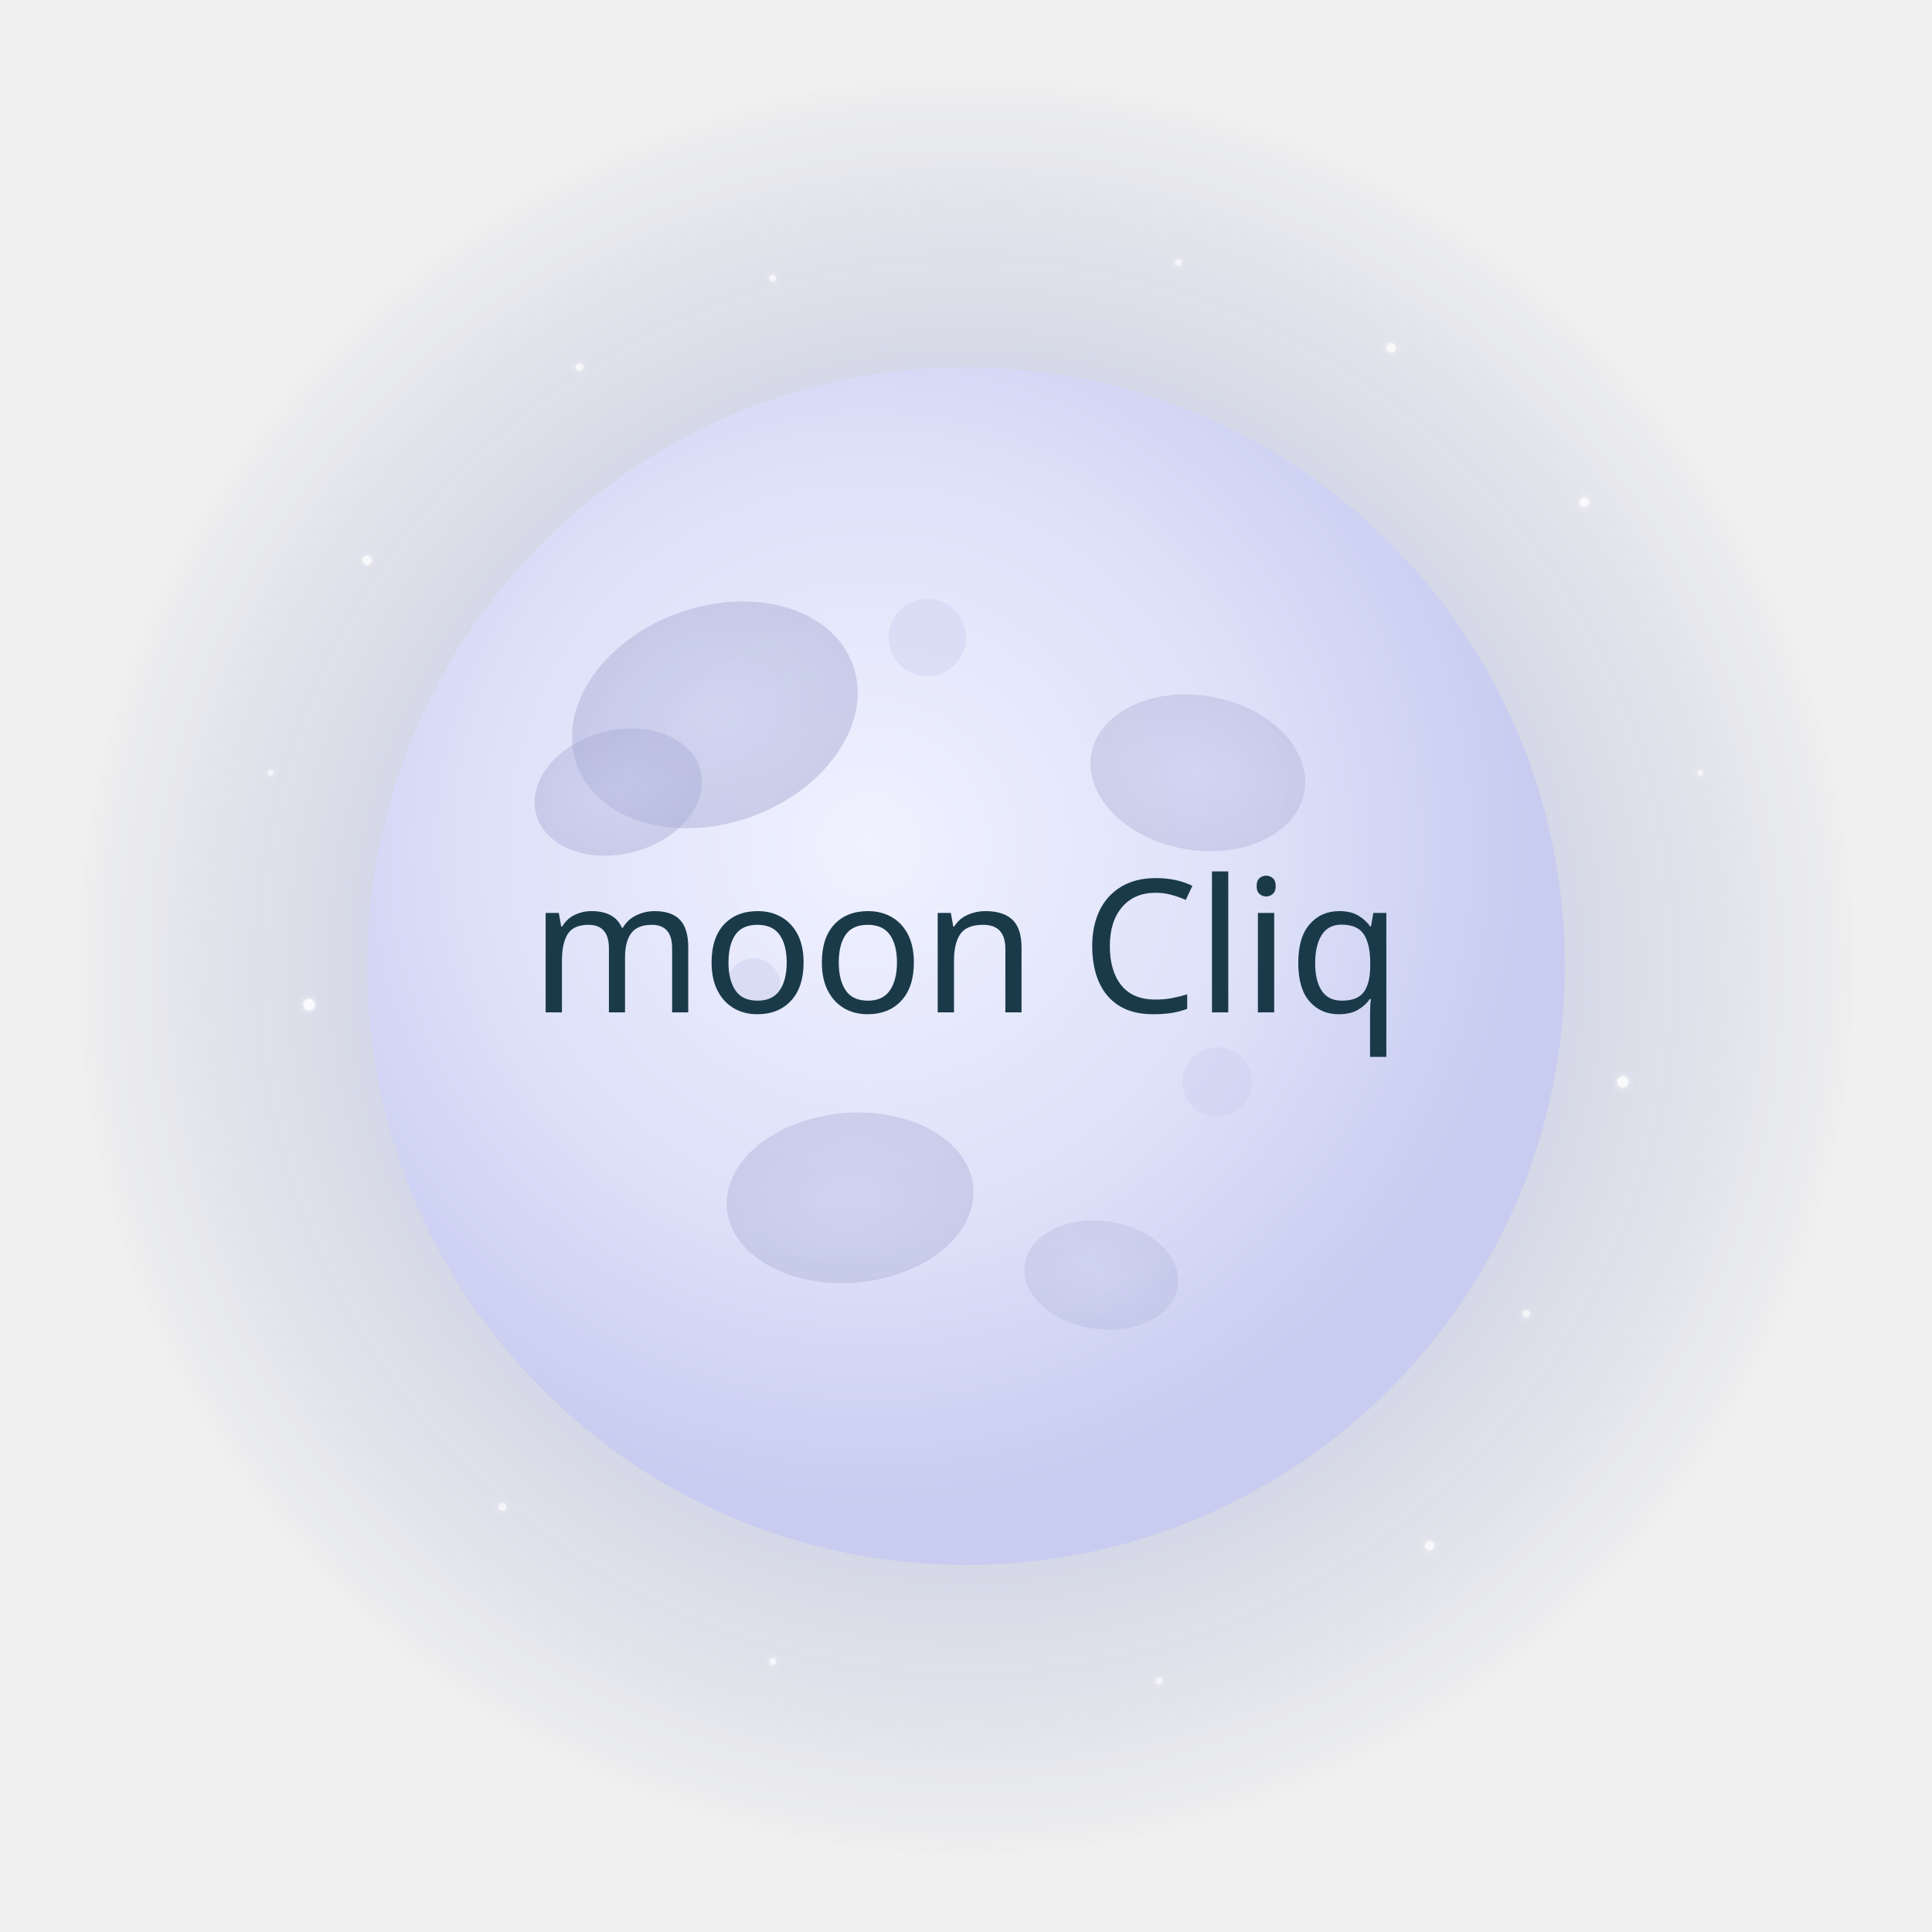
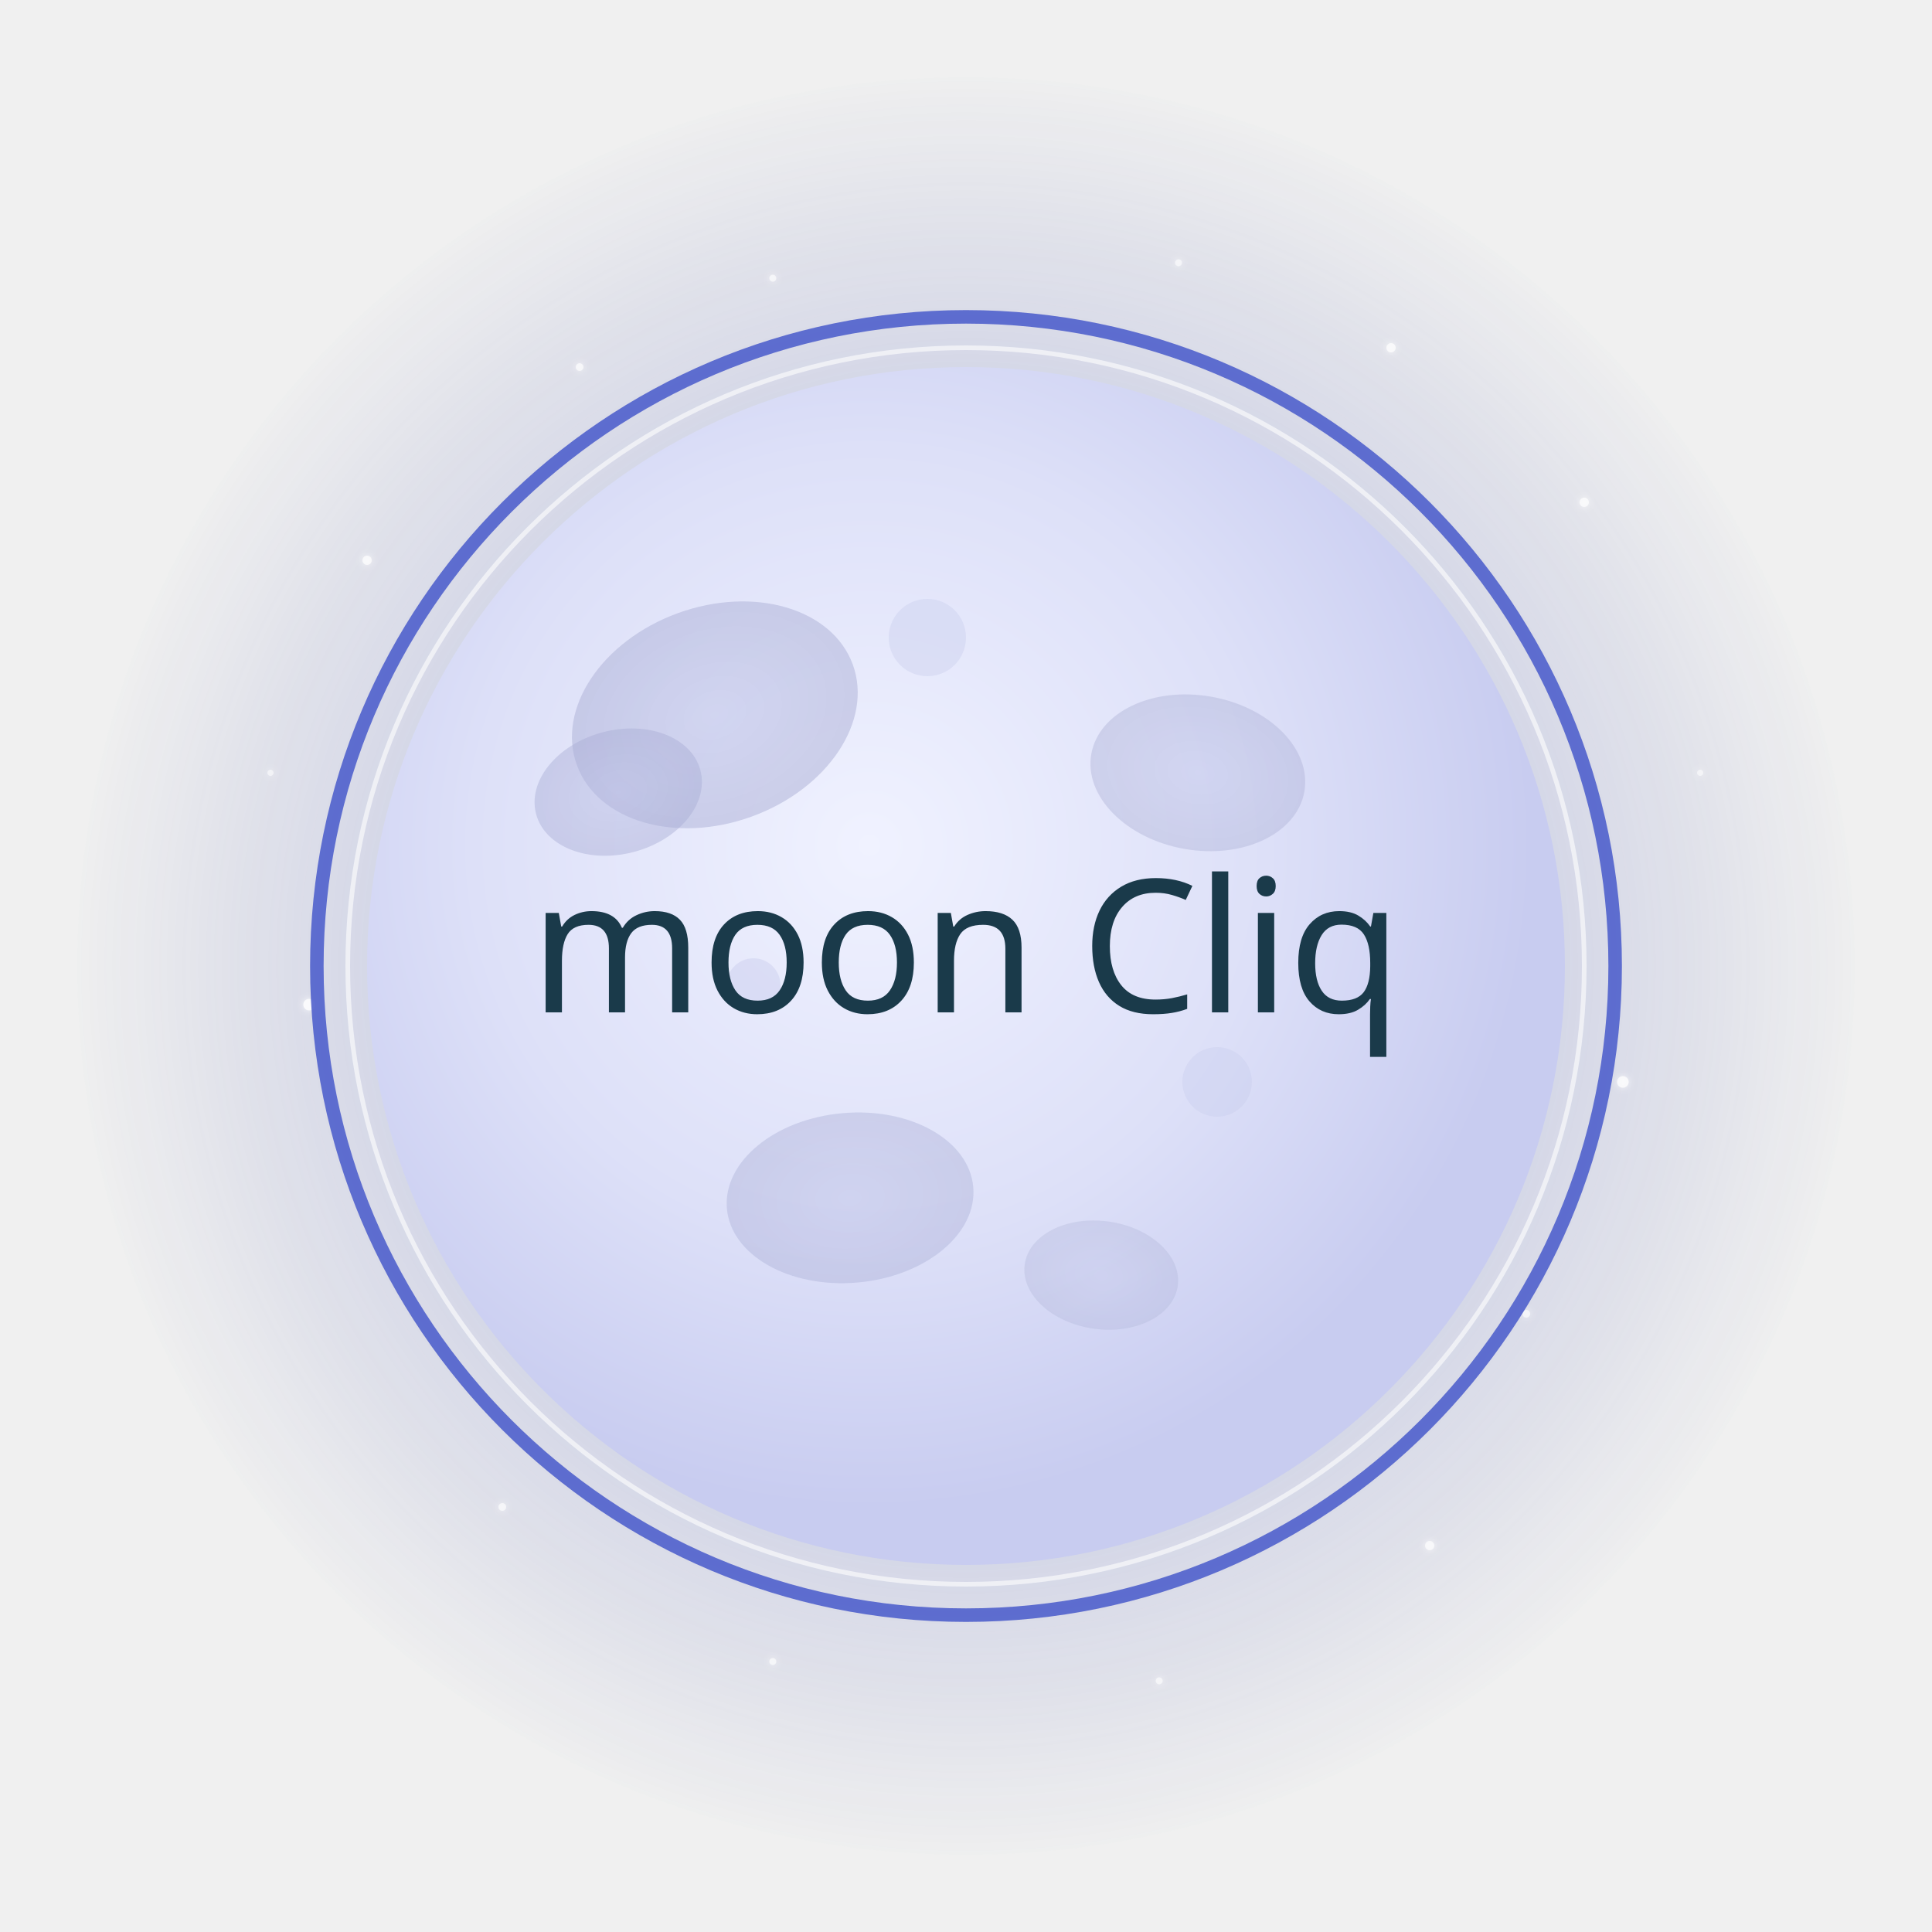
<svg xmlns="http://www.w3.org/2000/svg" viewBox="0 0 500 500" width="500" height="500">
  <defs>
    <radialGradient id="outerGlow" cx="50%" cy="50%" r="50%">
      <stop offset="0%" stop-color="#7080e8" stop-opacity="0.55" />
      <stop offset="45%" stop-color="#5060c8" stop-opacity="0.25" />
      <stop offset="100%" stop-color="#3040a0" stop-opacity="0" />
    </radialGradient>
    <radialGradient id="moonGrad" cx="42%" cy="40%" r="55%">
      <stop offset="0%" stop-color="#f0f2ff" />
      <stop offset="60%" stop-color="#dde0f8" />
      <stop offset="100%" stop-color="#c8ccf0" />
    </radialGradient>
    <radialGradient id="crater1" cx="50%" cy="50%" r="50%">
      <stop offset="0%" stop-color="#c0c4e8" />
      <stop offset="100%" stop-color="#b0b4d8" />
    </radialGradient>
    <radialGradient id="crater2" cx="50%" cy="50%" r="50%">
      <stop offset="0%" stop-color="#b8bce4" />
      <stop offset="100%" stop-color="#a8acd4" />
    </radialGradient>
    <filter id="starGlow">
      <feGaussianBlur stdDeviation="1" result="blur" />
      <feMerge>
        <feMergeNode in="blur" />
        <feMergeNode in="SourceGraphic" />
      </feMerge>
    </filter>
+     <style>
+       @keyframes rotateStars {
+         from { transform: rotate(0deg); }
+         to { transform: rotate(360deg); }
+       }
+       @keyframes twinkle {
+         0%, 100% { opacity: 0.35; }
+         50% { opacity: 1; }
+       }
+       .moving-stars {
+         transform-origin: 250px 250px;
+         animation: rotateStars 80s linear infinite;
+       }
+       .star-t1 { animation: twinkle 3s infinite ease-in-out; }
+       .star-t2 { animation: twinkle 4s infinite ease-in-out 1s; }
+       .star-t3 { animation: twinkle 5s infinite ease-in-out 2.5s; }
+     </style>
  </defs>
  <circle cx="250" cy="250" r="230" fill="url(#outerGlow)" />
-   <g filter="url(#starGlow)" opacity="0.9">
-     <circle cx="95" cy="145" r="1.2" fill="white" opacity="0.8" />
-     <circle cx="120" cy="310" r="1" fill="white" opacity="0.7" />
-     <circle cx="80" cy="260" r="1.5" fill="white" opacity="0.9" />
-     <circle cx="410" cy="130" r="1.2" fill="white" opacity="0.8" />
-     <circle cx="395" cy="340" r="1" fill="white" opacity="0.7" />
-     <circle cx="420" cy="280" r="1.5" fill="white" opacity="0.85" />
-     <circle cx="150" cy="95" r="1" fill="white" opacity="0.75" />
-     <circle cx="360" cy="90" r="1.2" fill="white" opacity="0.8" />
-     <circle cx="130" cy="390" r="1" fill="white" opacity="0.7" />
-     <circle cx="370" cy="400" r="1.2" fill="white" opacity="0.75" />
-     <circle cx="70" cy="200" r="0.8" fill="white" opacity="0.6" />
-     <circle cx="440" cy="200" r="0.8" fill="white" opacity="0.6" />
-     <circle cx="200" cy="72" r="0.9" fill="white" opacity="0.7" />
-     <circle cx="305" cy="68" r="0.9" fill="white" opacity="0.65" />
-     <circle cx="200" cy="430" r="0.9" fill="white" opacity="0.7" />
-     <circle cx="300" cy="435" r="0.9" fill="white" opacity="0.65" />
+   <g class="moving-stars" filter="url(#starGlow)" opacity="0.9">
+     <circle cx="95" cy="145" r="1.2" fill="white" opacity="0.8" class="star-t1" />
+     <circle cx="120" cy="310" r="1" fill="white" opacity="0.7" class="star-t2" />
+     <circle cx="80" cy="260" r="1.5" fill="white" opacity="0.9" class="star-t3" />
+     <circle cx="410" cy="130" r="1.2" fill="white" opacity="0.8" class="star-t2" />
+     <circle cx="395" cy="340" r="1" fill="white" opacity="0.7" class="star-t1" />
+     <circle cx="420" cy="280" r="1.5" fill="white" opacity="0.85" class="star-t3" />
+     <circle cx="150" cy="95" r="1" fill="white" opacity="0.75" class="star-t1" />
+     <circle cx="360" cy="90" r="1.2" fill="white" opacity="0.8" class="star-t3" />
+     <circle cx="130" cy="390" r="1" fill="white" opacity="0.7" class="star-t2" />
+     <circle cx="370" cy="400" r="1.2" fill="white" opacity="0.75" class="star-t1" />
+     <circle cx="70" cy="200" r="0.8" fill="white" opacity="0.6" class="star-t3" />
+     <circle cx="440" cy="200" r="0.8" fill="white" opacity="0.6" class="star-t2" />
+     <circle cx="200" cy="72" r="0.9" fill="white" opacity="0.7" class="star-t1" />
+     <circle cx="305" cy="68" r="0.9" fill="white" opacity="0.65" class="star-t2" />
+     <circle cx="200" cy="430" r="0.9" fill="white" opacity="0.7" class="star-t3" />
+     <circle cx="300" cy="435" r="0.9" fill="white" opacity="0.65" class="star-t1" />
  </g>
+   <circle cx="250" cy="250" r="168" fill="none" stroke="#5060cc" stroke-width="3.5" opacity="0.9" />
+   <circle cx="250" cy="250" r="160" fill="none" stroke="white" stroke-width="1.2" opacity="0.6" />
  <circle cx="250" cy="250" r="155" fill="url(#moonGrad)" />
  <ellipse cx="185" cy="185" rx="38" ry="28" fill="url(#crater1)" opacity="0.55" transform="rotate(-20,185,185)" />
  <ellipse cx="160" cy="205" rx="22" ry="16" fill="url(#crater2)" opacity="0.45" transform="rotate(-15,160,205)" />
  <ellipse cx="310" cy="200" rx="28" ry="20" fill="url(#crater1)" opacity="0.45" transform="rotate(10,310,200)" />
  <ellipse cx="220" cy="310" rx="32" ry="22" fill="url(#crater2)" opacity="0.4" transform="rotate(-5,220,310)" />
  <ellipse cx="285" cy="330" rx="20" ry="14" fill="url(#crater1)" opacity="0.35" transform="rotate(8,285,330)" />
  <circle cx="240" cy="165" r="10" fill="#c8ccec" opacity="0.4" />
  <circle cx="195" cy="255" r="7" fill="#c0c4e8" opacity="0.35" />
  <circle cx="315" cy="280" r="9" fill="#c8ccec" opacity="0.38" />
  <text x="250" y="262" font-family="'Outfit', 'Trebuchet MS', sans-serif" font-size="48" font-weight="400" letter-spacing="-0.5" text-anchor="middle" fill="#1a3a4a">moon Cliq</text>
</svg>
